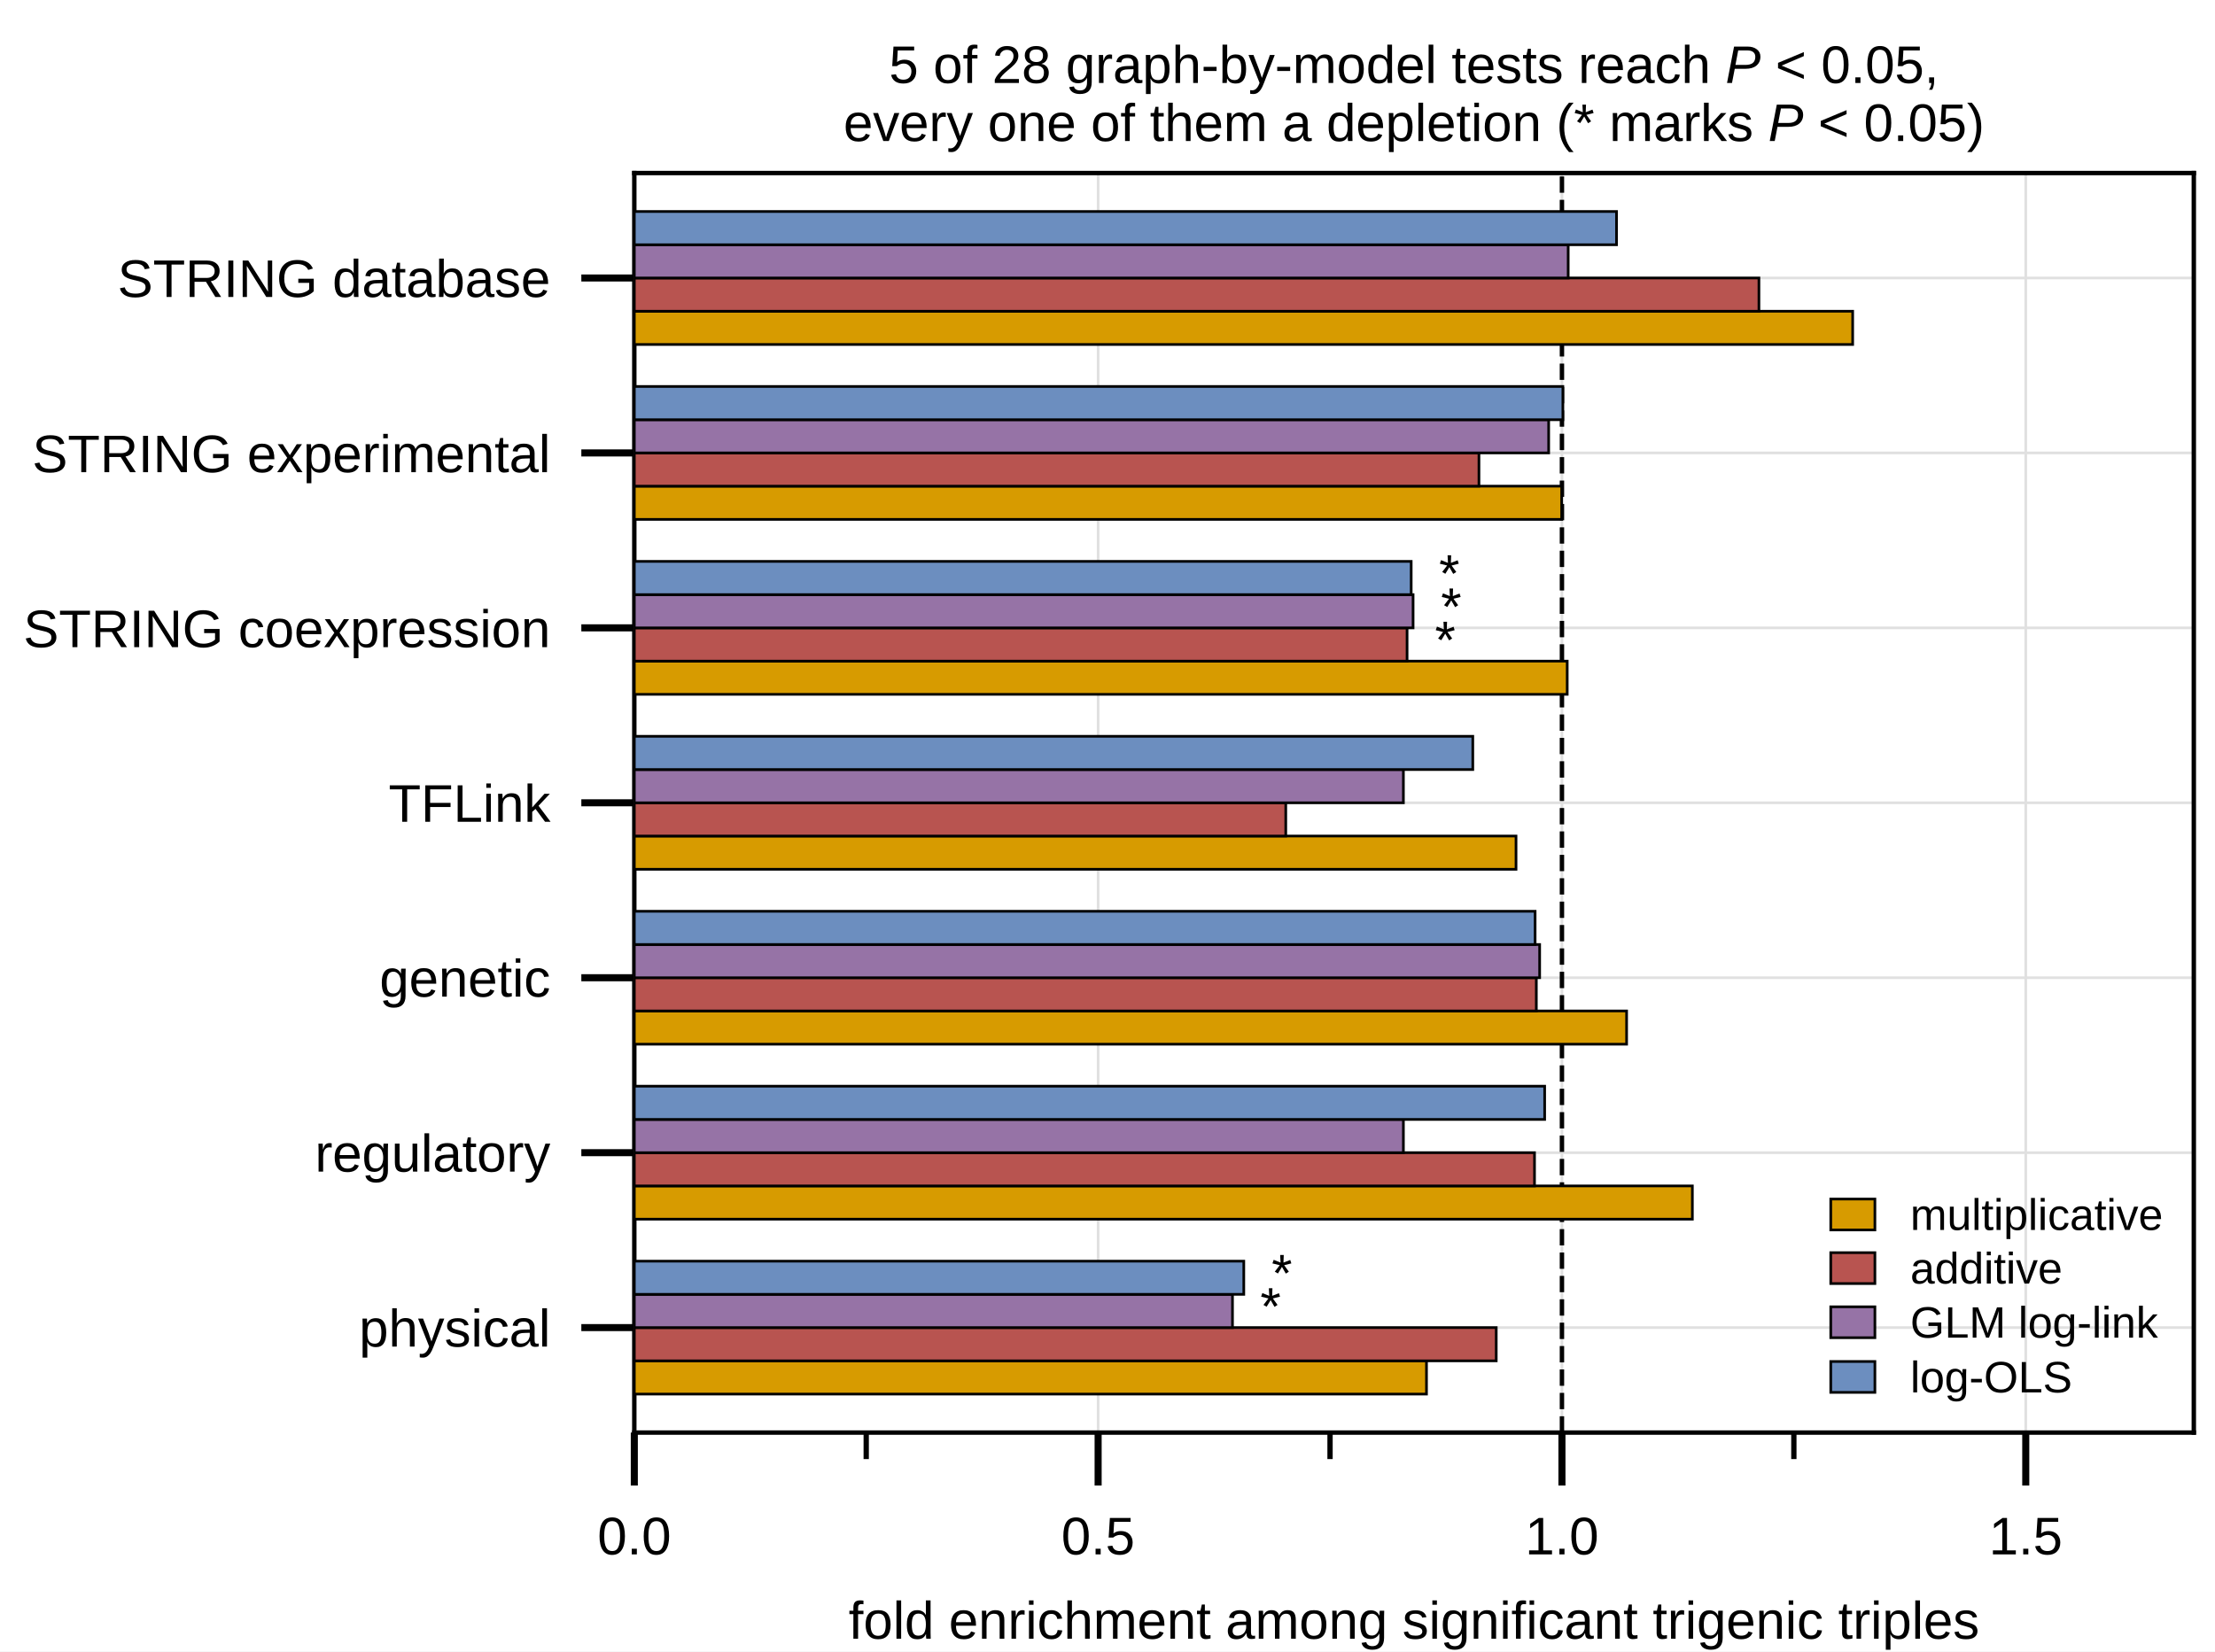
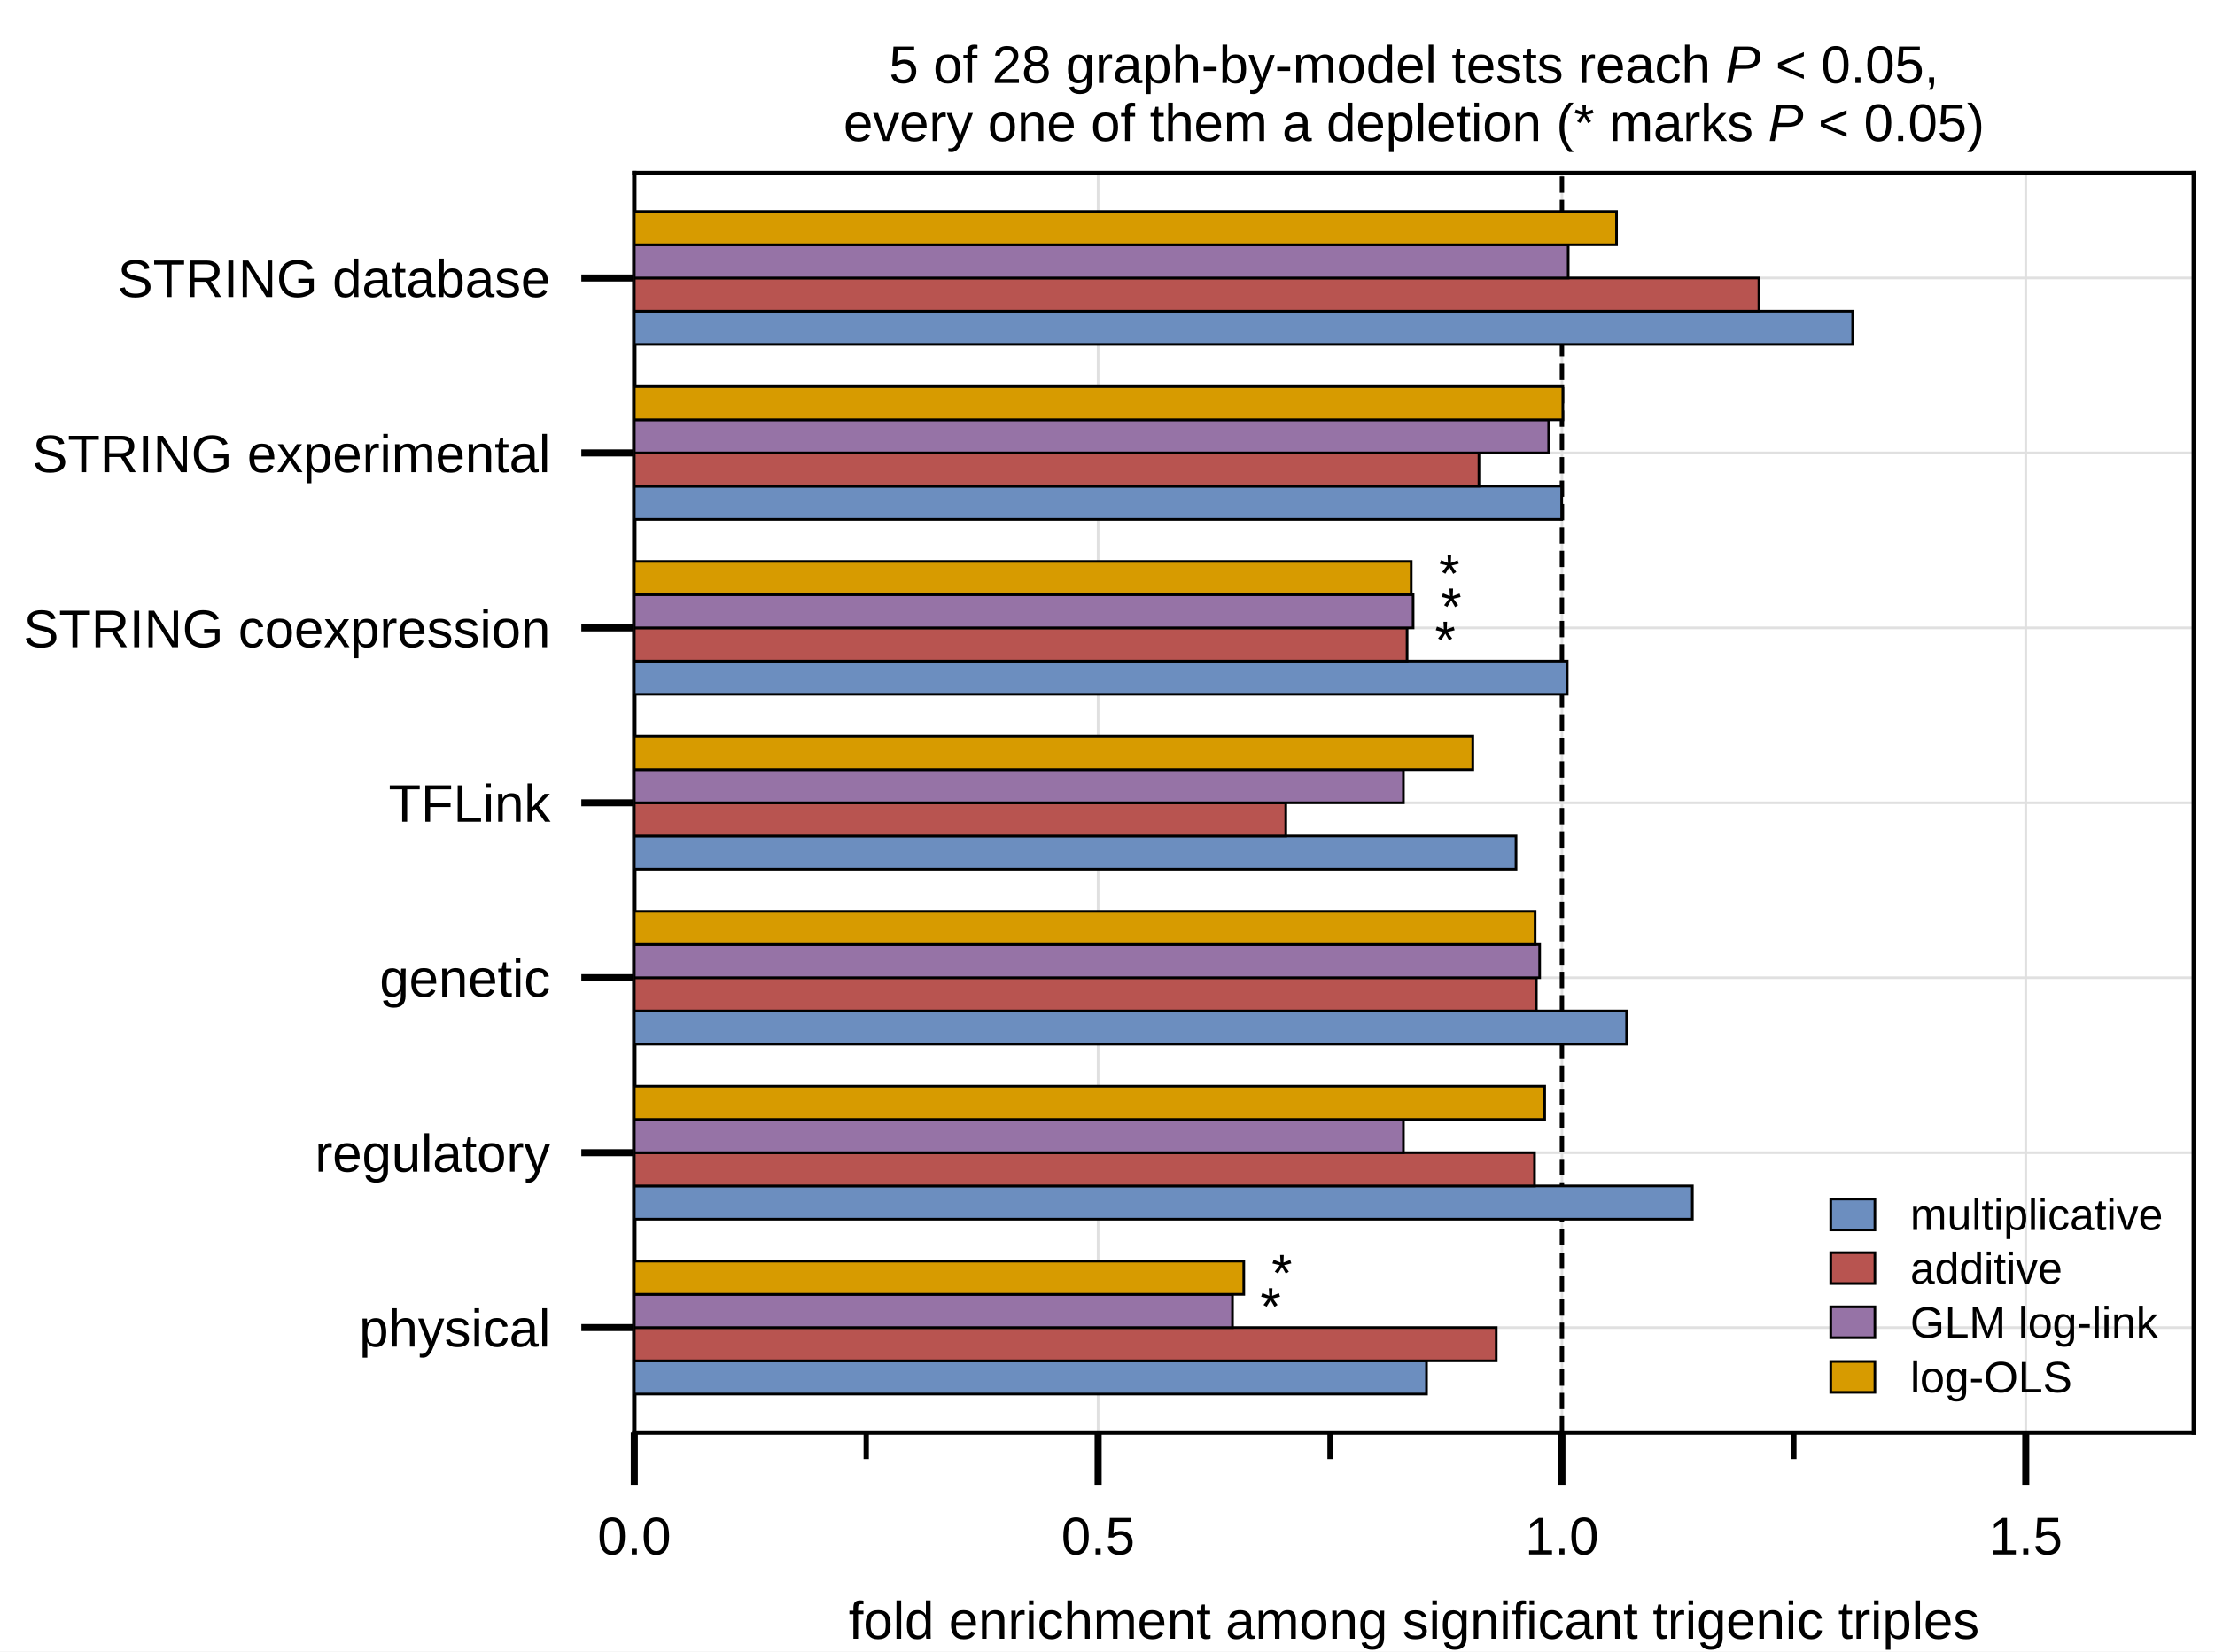
<svg xmlns="http://www.w3.org/2000/svg" xmlns:xlink="http://www.w3.org/1999/xlink" width="348.425" height="259.842" viewBox="0 0 348.425 259.842" version="1.1">
  <g transform="scale(1.388889)">
    <defs>
      <style type="text/css">*{stroke-linejoin: round; stroke-linecap: butt}</style>
    </defs>
    <g id="figure_1">
      <g id="patch_1">
        <path d="M 0 187.087  L 250.866 187.087  L 250.866 0  L 0 0  z " style="fill: #ffffff" />
      </g>
      <g id="axes_1">
        <g id="patch_2">
          <path d="M 71.84 162.288  L 248.466 162.288  L 248.466 19.602  L 71.84 19.602  z " style="fill: #ffffff" />
        </g>
        <g id="matplotlib.axis_1">
          <g id="xtick_1">
            <g id="line2d_1">
              <path d="M 71.84 162.288  L 71.84 19.602  " clip-path="url(#p7e4db192f9)" style="fill: none; stroke: #e0e0e0; stroke-width: 0.3; stroke-linecap: square" />
            </g>
            <g id="line2d_2">
              <defs>
                <path id="m21b7ddc6eb" d="M 0 0  L 0 6  " style="stroke: #000000; stroke-width: 0.8" />
              </defs>
              <g>
                <use xlink:href="#m21b7ddc6eb" x="71.84" y="162.288" style="stroke: #000000; stroke-width: 0.8" />
              </g>
            </g>
            <g id="text_1">
              <text style="font-size: 6px; font-family: 'Arial', 'Helvetica', 'DejaVu Sans', sans-serif; text-anchor: middle" x="71.84" y="176.083" transform="rotate(-0 71.84 176.0826)">0.0</text>
            </g>
          </g>
          <g id="xtick_2">
            <g id="line2d_3">
              <path d="M 124.371 162.288  L 124.371 19.602  " clip-path="url(#p7e4db192f9)" style="fill: none; stroke: #e0e0e0; stroke-width: 0.3; stroke-linecap: square" />
            </g>
            <g id="line2d_4">
              <g>
                <use xlink:href="#m21b7ddc6eb" x="124.371" y="162.288" style="stroke: #000000; stroke-width: 0.8" />
              </g>
            </g>
            <g id="text_2">
              <text style="font-size: 6px; font-family: 'Arial', 'Helvetica', 'DejaVu Sans', sans-serif; text-anchor: middle" x="124.371" y="176.083" transform="rotate(-0 124.3712 176.0826)">0.5</text>
            </g>
          </g>
          <g id="xtick_3">
            <g id="line2d_5">
              <path d="M 176.902 162.288  L 176.902 19.602  " clip-path="url(#p7e4db192f9)" style="fill: none; stroke: #e0e0e0; stroke-width: 0.3; stroke-linecap: square" />
            </g>
            <g id="line2d_6">
              <g>
                <use xlink:href="#m21b7ddc6eb" x="176.902" y="162.288" style="stroke: #000000; stroke-width: 0.8" />
              </g>
            </g>
            <g id="text_3">
              <text style="font-size: 6px; font-family: 'Arial', 'Helvetica', 'DejaVu Sans', sans-serif; text-anchor: middle" x="176.902" y="176.083" transform="rotate(-0 176.9023 176.0826)">1.0</text>
            </g>
          </g>
          <g id="xtick_4">
            <g id="line2d_7">
              <path d="M 229.433 162.288  L 229.433 19.602  " clip-path="url(#p7e4db192f9)" style="fill: none; stroke: #e0e0e0; stroke-width: 0.3; stroke-linecap: square" />
            </g>
            <g id="line2d_8">
              <g>
                <use xlink:href="#m21b7ddc6eb" x="229.433" y="162.288" style="stroke: #000000; stroke-width: 0.8" />
              </g>
            </g>
            <g id="text_4">
              <text style="font-size: 6px; font-family: 'Arial', 'Helvetica', 'DejaVu Sans', sans-serif; text-anchor: middle" x="229.433" y="176.083" transform="rotate(-0 229.4335 176.0826)">1.5</text>
            </g>
          </g>
          <g id="xtick_5">
            <g id="line2d_9">
              <defs>
                <path id="mb5b1b48d30" d="M 0 0  L 0 3  " style="stroke: #000000; stroke-width: 0.6" />
              </defs>
              <g>
                <use xlink:href="#mb5b1b48d30" x="98.106" y="162.288" style="stroke: #000000; stroke-width: 0.6" />
              </g>
            </g>
          </g>
          <g id="xtick_6">
            <g id="line2d_10">
              <g>
                <use xlink:href="#mb5b1b48d30" x="150.637" y="162.288" style="stroke: #000000; stroke-width: 0.6" />
              </g>
            </g>
          </g>
          <g id="xtick_7">
            <g id="line2d_11">
              <g>
                <use xlink:href="#mb5b1b48d30" x="203.168" y="162.288" style="stroke: #000000; stroke-width: 0.6" />
              </g>
            </g>
          </g>
          <g id="text_5">
            <text style="font-size: 6px; font-family: 'Arial', 'Helvetica', 'DejaVu Sans', sans-serif; text-anchor: middle" x="160.153" y="185.643" transform="rotate(-0 160.1531 185.6429)">fold enrichment among significant trigenic triples</text>
          </g>
        </g>
        <g id="matplotlib.axis_2">
          <g id="ytick_1">
            <g id="line2d_12">
              <path d="M 71.84 150.397  L 248.466 150.397  " clip-path="url(#p7e4db192f9)" style="fill: none; stroke: #e0e0e0; stroke-width: 0.3; stroke-linecap: square" />
            </g>
            <g id="line2d_13">
              <defs>
                <path id="mc2f5588d49" d="M 0 0  L -6 0  " style="stroke: #000000; stroke-width: 0.8" />
              </defs>
              <g>
                <use xlink:href="#mc2f5588d49" x="71.84" y="150.397" style="stroke: #000000; stroke-width: 0.8" />
              </g>
            </g>
            <g id="text_6">
              <text style="font-size: 6px; font-family: 'Arial', 'Helvetica', 'DejaVu Sans', sans-serif; text-anchor: end" x="62.34" y="152.545" transform="rotate(-0 62.34 152.5447)">physical</text>
            </g>
          </g>
          <g id="ytick_2">
            <g id="line2d_14">
              <path d="M 71.84 130.58  L 248.466 130.58  " clip-path="url(#p7e4db192f9)" style="fill: none; stroke: #e0e0e0; stroke-width: 0.3; stroke-linecap: square" />
            </g>
            <g id="line2d_15">
              <g>
                <use xlink:href="#mc2f5588d49" x="71.84" y="130.58" style="stroke: #000000; stroke-width: 0.8" />
              </g>
            </g>
            <g id="text_7">
              <text style="font-size: 6px; font-family: 'Arial', 'Helvetica', 'DejaVu Sans', sans-serif; text-anchor: end" x="62.34" y="132.727" transform="rotate(-0 62.34 132.7272)">regulatory</text>
            </g>
          </g>
          <g id="ytick_3">
            <g id="line2d_16">
              <path d="M 71.84 110.762  L 248.466 110.762  " clip-path="url(#p7e4db192f9)" style="fill: none; stroke: #e0e0e0; stroke-width: 0.3; stroke-linecap: square" />
            </g>
            <g id="line2d_17">
              <g>
                <use xlink:href="#mc2f5588d49" x="71.84" y="110.762" style="stroke: #000000; stroke-width: 0.8" />
              </g>
            </g>
            <g id="text_8">
              <text style="font-size: 6px; font-family: 'Arial', 'Helvetica', 'DejaVu Sans', sans-serif; text-anchor: end" x="62.34" y="112.91" transform="rotate(-0 62.34 112.9098)">genetic</text>
            </g>
          </g>
          <g id="ytick_4">
            <g id="line2d_18">
              <path d="M 71.84 90.945  L 248.466 90.945  " clip-path="url(#p7e4db192f9)" style="fill: none; stroke: #e0e0e0; stroke-width: 0.3; stroke-linecap: square" />
            </g>
            <g id="line2d_19">
              <g>
                <use xlink:href="#mc2f5588d49" x="71.84" y="90.945" style="stroke: #000000; stroke-width: 0.8" />
              </g>
            </g>
            <g id="text_9">
              <text style="font-size: 6px; font-family: 'Arial', 'Helvetica', 'DejaVu Sans', sans-serif; text-anchor: end" x="62.34" y="93.092" transform="rotate(-0 62.34 93.09228)">TFLink</text>
            </g>
          </g>
          <g id="ytick_5">
            <g id="line2d_20">
              <path d="M 71.84 71.127  L 248.466 71.127  " clip-path="url(#p7e4db192f9)" style="fill: none; stroke: #e0e0e0; stroke-width: 0.3; stroke-linecap: square" />
            </g>
            <g id="line2d_21">
              <g>
                <use xlink:href="#mc2f5588d49" x="71.84" y="71.127" style="stroke: #000000; stroke-width: 0.8" />
              </g>
            </g>
            <g id="text_10">
              <text style="font-size: 6px; font-family: 'Arial', 'Helvetica', 'DejaVu Sans', sans-serif; text-anchor: end" x="62.34" y="73.311" transform="rotate(-0 62.34 73.31136)">STRING coexpression</text>
            </g>
          </g>
          <g id="ytick_6">
            <g id="line2d_22">
              <path d="M 71.84 51.31  L 248.466 51.31  " clip-path="url(#p7e4db192f9)" style="fill: none; stroke: #e0e0e0; stroke-width: 0.3; stroke-linecap: square" />
            </g>
            <g id="line2d_23">
              <g>
                <use xlink:href="#mc2f5588d49" x="71.84" y="51.31" style="stroke: #000000; stroke-width: 0.8" />
              </g>
            </g>
            <g id="text_11">
              <text style="font-size: 6px; font-family: 'Arial', 'Helvetica', 'DejaVu Sans', sans-serif; text-anchor: end" x="62.34" y="53.494" transform="rotate(-0 62.34 53.49388)">STRING experimental</text>
            </g>
          </g>
          <g id="ytick_7">
            <g id="line2d_24">
              <path d="M 71.84 31.492  L 248.466 31.492  " clip-path="url(#p7e4db192f9)" style="fill: none; stroke: #e0e0e0; stroke-width: 0.3; stroke-linecap: square" />
            </g>
            <g id="line2d_25">
              <g>
                <use xlink:href="#mc2f5588d49" x="71.84" y="31.492" style="stroke: #000000; stroke-width: 0.8" />
              </g>
            </g>
            <g id="text_12">
              <text style="font-size: 6px; font-family: 'Arial', 'Helvetica', 'DejaVu Sans', sans-serif; text-anchor: end" x="62.34" y="33.64" transform="rotate(-0 62.34 33.63983)">STRING database</text>
            </g>
          </g>
        </g>
        <g id="line2d_26">
          <path d="M 176.902 162.288  L 176.902 19.602  " clip-path="url(#p7e4db192f9)" style="fill: none; stroke-dasharray: 1.85,0.8; stroke-dashoffset: 0; stroke: #000000; stroke-width: 0.5" />
        </g>
        <g id="patch_3">
          <path d="M 71.84 162.288  L 71.84 19.602  " style="fill: none; stroke: #000000; stroke-width: 0.5; stroke-linejoin: miter; stroke-linecap: square" />
        </g>
        <g id="patch_4">
          <path d="M 248.466 162.288  L 248.466 19.602  " style="fill: none; stroke: #000000; stroke-width: 0.5; stroke-linejoin: miter; stroke-linecap: square" />
        </g>
        <g id="patch_5">
          <path d="M 71.84 162.288  L 248.466 162.288  " style="fill: none; stroke: #000000; stroke-width: 0.5; stroke-linejoin: miter; stroke-linecap: square" />
        </g>
        <g id="patch_6">
          <path d="M 71.84 19.602  L 248.466 19.602  " style="fill: none; stroke: #000000; stroke-width: 0.5; stroke-linejoin: miter; stroke-linecap: square" />
        </g>
        <g id="patch_7">
-           <path d="M 71.84 157.928  L 161.561 157.928  L 161.561 154.163  L 71.84 154.163  z " clip-path="url(#p7e4db192f9)" style="fill: #d79b00; stroke: #000000; stroke-width: 0.3; stroke-linejoin: miter" />
+           <path d="M 71.84 157.928  L 161.561 157.928  L 161.561 154.163  L 71.84 154.163  z " clip-path="url(#p7e4db192f9)" style="fill: #6c8ebf; stroke: #000000; stroke-width: 0.3; stroke-linejoin: miter" />
        </g>
        <g id="patch_8">
-           <path d="M 71.84 138.111  L 191.673 138.111  L 191.673 134.345  L 71.84 134.345  z " clip-path="url(#p7e4db192f9)" style="fill: #d79b00; stroke: #000000; stroke-width: 0.3; stroke-linejoin: miter" />
+           <path d="M 71.84 138.111  L 191.673 138.111  L 191.673 134.345  L 71.84 134.345  z " clip-path="url(#p7e4db192f9)" style="fill: #6c8ebf; stroke: #000000; stroke-width: 0.3; stroke-linejoin: miter" />
        </g>
        <g id="patch_9">
-           <path d="M 71.84 118.293  L 184.225 118.293  L 184.225 114.528  L 71.84 114.528  z " clip-path="url(#p7e4db192f9)" style="fill: #d79b00; stroke: #000000; stroke-width: 0.3; stroke-linejoin: miter" />
+           <path d="M 71.84 118.293  L 184.225 118.293  L 184.225 114.528  L 71.84 114.528  z " clip-path="url(#p7e4db192f9)" style="fill: #6c8ebf; stroke: #000000; stroke-width: 0.3; stroke-linejoin: miter" />
        </g>
        <g id="patch_10">
-           <path d="M 71.84 98.476  L 171.701 98.476  L 171.701 94.71  L 71.84 94.71  z " clip-path="url(#p7e4db192f9)" style="fill: #d79b00; stroke: #000000; stroke-width: 0.3; stroke-linejoin: miter" />
+           <path d="M 71.84 98.476  L 171.701 98.476  L 171.701 94.71  L 71.84 94.71  z " clip-path="url(#p7e4db192f9)" style="fill: #6c8ebf; stroke: #000000; stroke-width: 0.3; stroke-linejoin: miter" />
        </g>
        <g id="patch_11">
-           <path d="M 71.84 78.658  L 177.499 78.658  L 177.499 74.893  L 71.84 74.893  z " clip-path="url(#p7e4db192f9)" style="fill: #d79b00; stroke: #000000; stroke-width: 0.3; stroke-linejoin: miter" />
+           <path d="M 71.84 78.658  L 177.499 78.658  L 177.499 74.893  L 71.84 74.893  z " clip-path="url(#p7e4db192f9)" style="fill: #6c8ebf; stroke: #000000; stroke-width: 0.3; stroke-linejoin: miter" />
        </g>
        <g id="patch_12">
-           <path d="M 71.84 58.841  L 176.871 58.841  L 176.871 55.075  L 71.84 55.075  z " clip-path="url(#p7e4db192f9)" style="fill: #d79b00; stroke: #000000; stroke-width: 0.3; stroke-linejoin: miter" />
+           <path d="M 71.84 58.841  L 176.871 58.841  L 176.871 55.075  L 71.84 55.075  z " clip-path="url(#p7e4db192f9)" style="fill: #6c8ebf; stroke: #000000; stroke-width: 0.3; stroke-linejoin: miter" />
        </g>
        <g id="patch_13">
-           <path d="M 71.84 39.023  L 209.829 39.023  L 209.829 35.258  L 71.84 35.258  z " clip-path="url(#p7e4db192f9)" style="fill: #d79b00; stroke: #000000; stroke-width: 0.3; stroke-linejoin: miter" />
+           <path d="M 71.84 39.023  L 209.829 39.023  L 209.829 35.258  L 71.84 35.258  z " clip-path="url(#p7e4db192f9)" style="fill: #6c8ebf; stroke: #000000; stroke-width: 0.3; stroke-linejoin: miter" />
        </g>
        <g id="patch_14">
          <path d="M 71.84 154.163  L 169.46 154.163  L 169.46 150.397  L 71.84 150.397  z " clip-path="url(#p7e4db192f9)" style="fill: #b85450; stroke: #000000; stroke-width: 0.3; stroke-linejoin: miter" />
        </g>
        <g id="patch_15">
          <path d="M 71.84 134.345  L 173.795 134.345  L 173.795 130.58  L 71.84 130.58  z " clip-path="url(#p7e4db192f9)" style="fill: #b85450; stroke: #000000; stroke-width: 0.3; stroke-linejoin: miter" />
        </g>
        <g id="patch_16">
          <path d="M 71.84 114.528  L 174.001 114.528  L 174.001 110.762  L 71.84 110.762  z " clip-path="url(#p7e4db192f9)" style="fill: #b85450; stroke: #000000; stroke-width: 0.3; stroke-linejoin: miter" />
        </g>
        <g id="patch_17">
          <path d="M 71.84 94.71  L 145.623 94.71  L 145.623 90.945  L 71.84 90.945  z " clip-path="url(#p7e4db192f9)" style="fill: #b85450; stroke: #000000; stroke-width: 0.3; stroke-linejoin: miter" />
        </g>
        <g id="patch_18">
          <path d="M 71.84 74.893  L 159.362 74.893  L 159.362 71.127  L 71.84 71.127  z " clip-path="url(#p7e4db192f9)" style="fill: #b85450; stroke: #000000; stroke-width: 0.3; stroke-linejoin: miter" />
        </g>
        <g id="patch_19">
          <path d="M 71.84 55.075  L 167.503 55.075  L 167.503 51.31  L 71.84 51.31  z " clip-path="url(#p7e4db192f9)" style="fill: #b85450; stroke: #000000; stroke-width: 0.3; stroke-linejoin: miter" />
        </g>
        <g id="patch_20">
          <path d="M 71.84 35.258  L 199.213 35.258  L 199.213 31.492  L 71.84 31.492  z " clip-path="url(#p7e4db192f9)" style="fill: #b85450; stroke: #000000; stroke-width: 0.3; stroke-linejoin: miter" />
        </g>
        <g id="text_13">
          <text style="font-size: 6px; font-family: 'Arial', 'Helvetica', 'DejaVu Sans', sans-serif; text-anchor: start" x="162.514" y="74.561" transform="rotate(-0 162.5137 74.56121)">*</text>
        </g>
        <g id="patch_21">
          <path d="M 71.84 150.397  L 139.588 150.397  L 139.588 146.632  L 71.84 146.632  z " clip-path="url(#p7e4db192f9)" style="fill: #9673a6; stroke: #000000; stroke-width: 0.3; stroke-linejoin: miter" />
        </g>
        <g id="patch_22">
          <path d="M 71.84 130.58  L 158.945 130.58  L 158.945 126.815  L 71.84 126.815  z " clip-path="url(#p7e4db192f9)" style="fill: #9673a6; stroke: #000000; stroke-width: 0.3; stroke-linejoin: miter" />
        </g>
        <g id="patch_23">
          <path d="M 71.84 110.762  L 174.377 110.762  L 174.377 106.997  L 71.84 106.997  z " clip-path="url(#p7e4db192f9)" style="fill: #9673a6; stroke: #000000; stroke-width: 0.3; stroke-linejoin: miter" />
        </g>
        <g id="patch_24">
          <path d="M 71.84 90.945  L 158.945 90.945  L 158.945 87.18  L 71.84 87.18  z " clip-path="url(#p7e4db192f9)" style="fill: #9673a6; stroke: #000000; stroke-width: 0.3; stroke-linejoin: miter" />
        </g>
        <g id="patch_25">
          <path d="M 71.84 71.127  L 160.043 71.127  L 160.043 67.362  L 71.84 67.362  z " clip-path="url(#p7e4db192f9)" style="fill: #9673a6; stroke: #000000; stroke-width: 0.3; stroke-linejoin: miter" />
        </g>
        <g id="patch_26">
          <path d="M 71.84 51.31  L 175.398 51.31  L 175.398 47.545  L 71.84 47.545  z " clip-path="url(#p7e4db192f9)" style="fill: #9673a6; stroke: #000000; stroke-width: 0.3; stroke-linejoin: miter" />
        </g>
        <g id="patch_27">
          <path d="M 71.84 31.492  L 177.61 31.492  L 177.61 27.727  L 71.84 27.727  z " clip-path="url(#p7e4db192f9)" style="fill: #9673a6; stroke: #000000; stroke-width: 0.3; stroke-linejoin: miter" />
        </g>
        <g id="text_14">
          <text style="font-size: 6px; font-family: 'Arial', 'Helvetica', 'DejaVu Sans', sans-serif; text-anchor: start" x="142.74" y="150.066" transform="rotate(-0 142.74 150.0658)">*</text>
        </g>
        <g id="text_15">
          <text style="font-size: 6px; font-family: 'Arial', 'Helvetica', 'DejaVu Sans', sans-serif; text-anchor: start" x="163.195" y="70.796" transform="rotate(-0 163.1945 70.79588)">*</text>
        </g>
        <g id="patch_28">
-           <path d="M 71.84 146.632  L 140.868 146.632  L 140.868 142.867  L 71.84 142.867  z " clip-path="url(#p7e4db192f9)" style="fill: #6c8ebf; stroke: #000000; stroke-width: 0.3; stroke-linejoin: miter" />
+           <path d="M 71.84 146.632  L 140.868 146.632  L 140.868 142.867  L 71.84 142.867  z " clip-path="url(#p7e4db192f9)" style="fill: #d79b00; stroke: #000000; stroke-width: 0.3; stroke-linejoin: miter" />
        </g>
        <g id="patch_29">
-           <path d="M 71.84 126.815  L 174.945 126.815  L 174.945 123.049  L 71.84 123.049  z " clip-path="url(#p7e4db192f9)" style="fill: #6c8ebf; stroke: #000000; stroke-width: 0.3; stroke-linejoin: miter" />
+           <path d="M 71.84 126.815  L 174.945 126.815  L 174.945 123.049  L 71.84 123.049  z " clip-path="url(#p7e4db192f9)" style="fill: #d79b00; stroke: #000000; stroke-width: 0.3; stroke-linejoin: miter" />
        </g>
        <g id="patch_30">
-           <path d="M 71.84 106.997  L 173.863 106.997  L 173.863 103.232  L 71.84 103.232  z " clip-path="url(#p7e4db192f9)" style="fill: #6c8ebf; stroke: #000000; stroke-width: 0.3; stroke-linejoin: miter" />
+           <path d="M 71.84 106.997  L 173.863 106.997  L 173.863 103.232  L 71.84 103.232  z " clip-path="url(#p7e4db192f9)" style="fill: #d79b00; stroke: #000000; stroke-width: 0.3; stroke-linejoin: miter" />
        </g>
        <g id="patch_31">
-           <path d="M 71.84 87.18  L 166.805 87.18  L 166.805 83.414  L 71.84 83.414  z " clip-path="url(#p7e4db192f9)" style="fill: #6c8ebf; stroke: #000000; stroke-width: 0.3; stroke-linejoin: miter" />
+           <path d="M 71.84 87.18  L 166.805 87.18  L 166.805 83.414  L 71.84 83.414  z " clip-path="url(#p7e4db192f9)" style="fill: #d79b00; stroke: #000000; stroke-width: 0.3; stroke-linejoin: miter" />
        </g>
        <g id="patch_32">
-           <path d="M 71.84 67.362  L 159.828 67.362  L 159.828 63.597  L 71.84 63.597  z " clip-path="url(#p7e4db192f9)" style="fill: #6c8ebf; stroke: #000000; stroke-width: 0.3; stroke-linejoin: miter" />
+           <path d="M 71.84 67.362  L 159.828 67.362  L 159.828 63.597  L 71.84 63.597  z " clip-path="url(#p7e4db192f9)" style="fill: #d79b00; stroke: #000000; stroke-width: 0.3; stroke-linejoin: miter" />
        </g>
        <g id="patch_33">
-           <path d="M 71.84 47.545  L 177.007 47.545  L 177.007 43.779  L 71.84 43.779  z " clip-path="url(#p7e4db192f9)" style="fill: #6c8ebf; stroke: #000000; stroke-width: 0.3; stroke-linejoin: miter" />
+           <path d="M 71.84 47.545  L 177.007 47.545  L 177.007 43.779  L 71.84 43.779  z " clip-path="url(#p7e4db192f9)" style="fill: #d79b00; stroke: #000000; stroke-width: 0.3; stroke-linejoin: miter" />
        </g>
        <g id="patch_34">
-           <path d="M 71.84 27.727  L 183.084 27.727  L 183.084 23.962  L 71.84 23.962  z " clip-path="url(#p7e4db192f9)" style="fill: #6c8ebf; stroke: #000000; stroke-width: 0.3; stroke-linejoin: miter" />
+           <path d="M 71.84 27.727  L 183.084 27.727  L 183.084 23.962  L 71.84 23.962  z " clip-path="url(#p7e4db192f9)" style="fill: #d79b00; stroke: #000000; stroke-width: 0.3; stroke-linejoin: miter" />
        </g>
        <g id="text_16">
          <text style="font-size: 6px; font-family: 'Arial', 'Helvetica', 'DejaVu Sans', sans-serif; text-anchor: start" x="144.02" y="146.3" transform="rotate(-0 144.0196 146.3005)">*</text>
        </g>
        <g id="text_17">
          <text style="font-size: 6px; font-family: 'Arial', 'Helvetica', 'DejaVu Sans', sans-serif; text-anchor: start" x="162.98" y="67.031" transform="rotate(-0 162.9797 67.03056)">*</text>
        </g>
        <g id="text_18">
          <g transform="translate(100.6931 10.026)">
            <text>
              <tspan x="0" y="-0.625" style="font-size: 6px; font-family: 'Arial'">5</tspan>
              <tspan x="3.337" y="-0.625" style="font-size: 6px; font-family: 'Arial'"> </tspan>
              <tspan x="5.004" y="-0.625" style="font-size: 6px; font-family: 'Arial'">o</tspan>
              <tspan x="8.341" y="-0.625" style="font-size: 6px; font-family: 'Arial'">f</tspan>
              <tspan x="10.008" y="-0.625" style="font-size: 6px; font-family: 'Arial'"> </tspan>
              <tspan x="11.675" y="-0.625" style="font-size: 6px; font-family: 'Arial'">2</tspan>
              <tspan x="15.012" y="-0.625" style="font-size: 6px; font-family: 'Arial'">8</tspan>
              <tspan x="18.349" y="-0.625" style="font-size: 6px; font-family: 'Arial'"> </tspan>
              <tspan x="20.016" y="-0.625" style="font-size: 6px; font-family: 'Arial'">g</tspan>
              <tspan x="23.353" y="-0.625" style="font-size: 6px; font-family: 'Arial'">r</tspan>
              <tspan x="25.351" y="-0.625" style="font-size: 6px; font-family: 'Arial'">a</tspan>
              <tspan x="28.688" y="-0.625" style="font-size: 6px; font-family: 'Arial'">p</tspan>
              <tspan x="32.024" y="-0.625" style="font-size: 6px; font-family: 'Arial'">h</tspan>
              <tspan x="35.361" y="-0.625" style="font-size: 6px; font-family: 'Arial'">-</tspan>
              <tspan x="37.359" y="-0.625" style="font-size: 6px; font-family: 'Arial'">b</tspan>
              <tspan x="40.696" y="-0.625" style="font-size: 6px; font-family: 'Arial'">y</tspan>
              <tspan x="43.696" y="-0.625" style="font-size: 6px; font-family: 'Arial'">-</tspan>
              <tspan x="45.694" y="-0.625" style="font-size: 6px; font-family: 'Arial'">m</tspan>
              <tspan x="50.692" y="-0.625" style="font-size: 6px; font-family: 'Arial'">o</tspan>
              <tspan x="54.029" y="-0.625" style="font-size: 6px; font-family: 'Arial'">d</tspan>
              <tspan x="57.366" y="-0.625" style="font-size: 6px; font-family: 'Arial'">e</tspan>
              <tspan x="60.703" y="-0.625" style="font-size: 6px; font-family: 'Arial'">l</tspan>
              <tspan x="62.036" y="-0.625" style="font-size: 6px; font-family: 'Arial'"> </tspan>
              <tspan x="63.703" y="-0.625" style="font-size: 6px; font-family: 'Arial'">t</tspan>
              <tspan x="65.37" y="-0.625" style="font-size: 6px; font-family: 'Arial'">e</tspan>
              <tspan x="68.707" y="-0.625" style="font-size: 6px; font-family: 'Arial'">s</tspan>
              <tspan x="71.707" y="-0.625" style="font-size: 6px; font-family: 'Arial'">t</tspan>
              <tspan x="73.374" y="-0.625" style="font-size: 6px; font-family: 'Arial'">s</tspan>
              <tspan x="76.374" y="-0.625" style="font-size: 6px; font-family: 'Arial'"> </tspan>
              <tspan x="78.041" y="-0.625" style="font-size: 6px; font-family: 'Arial'">r</tspan>
              <tspan x="80.039" y="-0.625" style="font-size: 6px; font-family: 'Arial'">e</tspan>
              <tspan x="83.376" y="-0.625" style="font-size: 6px; font-family: 'Arial'">a</tspan>
              <tspan x="86.713" y="-0.625" style="font-size: 6px; font-family: 'Arial'">c</tspan>
              <tspan x="89.713" y="-0.625" style="font-size: 6px; font-family: 'Arial'">h</tspan>
              <tspan x="93.05" y="-0.625" style="font-size: 6px; font-family: 'Arial'"> </tspan>
              <tspan x="98.719" y="-0.625" style="font-size: 6px; font-family: 'Arial'"> </tspan>
              <tspan x="100.386" y="-0.625" style="font-size: 6px; font-family: 'Arial'">&lt;</tspan>
              <tspan x="103.89" y="-0.625" style="font-size: 6px; font-family: 'Arial'"> </tspan>
              <tspan x="105.557" y="-0.625" style="font-size: 6px; font-family: 'Arial'">0</tspan>
              <tspan x="108.894" y="-0.625" style="font-size: 6px; font-family: 'Arial'">.</tspan>
              <tspan x="110.561" y="-0.625" style="font-size: 6px; font-family: 'Arial'">0</tspan>
              <tspan x="113.897" y="-0.625" style="font-size: 6px; font-family: 'Arial'">5</tspan>
              <tspan x="117.234" y="-0.625" style="font-size: 6px; font-family: 'Arial'">,</tspan>
              <tspan x="94.717" y="-0.625" style="font-style: italic; font-size: 6px; font-family: 'Arial'">P</tspan>
            </text>
          </g>
          <g transform="translate(95.53307 16.602)">
            <text>
              <tspan x="0" y="-0.625" style="font-size: 6px; font-family: 'Arial'">e</tspan>
              <tspan x="3.337" y="-0.625" style="font-size: 6px; font-family: 'Arial'">v</tspan>
              <tspan x="6.337" y="-0.625" style="font-size: 6px; font-family: 'Arial'">e</tspan>
              <tspan x="9.674" y="-0.625" style="font-size: 6px; font-family: 'Arial'">r</tspan>
              <tspan x="11.672" y="-0.625" style="font-size: 6px; font-family: 'Arial'">y</tspan>
              <tspan x="14.672" y="-0.625" style="font-size: 6px; font-family: 'Arial'"> </tspan>
              <tspan x="16.339" y="-0.625" style="font-size: 6px; font-family: 'Arial'">o</tspan>
              <tspan x="19.676" y="-0.625" style="font-size: 6px; font-family: 'Arial'">n</tspan>
              <tspan x="23.013" y="-0.625" style="font-size: 6px; font-family: 'Arial'">e</tspan>
              <tspan x="26.35" y="-0.625" style="font-size: 6px; font-family: 'Arial'"> </tspan>
              <tspan x="28.017" y="-0.625" style="font-size: 6px; font-family: 'Arial'">o</tspan>
              <tspan x="31.354" y="-0.625" style="font-size: 6px; font-family: 'Arial'">f</tspan>
              <tspan x="33.021" y="-0.625" style="font-size: 6px; font-family: 'Arial'"> </tspan>
              <tspan x="34.688" y="-0.625" style="font-size: 6px; font-family: 'Arial'">t</tspan>
              <tspan x="36.354" y="-0.625" style="font-size: 6px; font-family: 'Arial'">h</tspan>
              <tspan x="39.691" y="-0.625" style="font-size: 6px; font-family: 'Arial'">e</tspan>
              <tspan x="43.028" y="-0.625" style="font-size: 6px; font-family: 'Arial'">m</tspan>
              <tspan x="48.026" y="-0.625" style="font-size: 6px; font-family: 'Arial'"> </tspan>
              <tspan x="49.693" y="-0.625" style="font-size: 6px; font-family: 'Arial'">a</tspan>
              <tspan x="53.03" y="-0.625" style="font-size: 6px; font-family: 'Arial'"> </tspan>
              <tspan x="54.697" y="-0.625" style="font-size: 6px; font-family: 'Arial'">d</tspan>
              <tspan x="58.034" y="-0.625" style="font-size: 6px; font-family: 'Arial'">e</tspan>
              <tspan x="61.371" y="-0.625" style="font-size: 6px; font-family: 'Arial'">p</tspan>
              <tspan x="64.708" y="-0.625" style="font-size: 6px; font-family: 'Arial'">l</tspan>
              <tspan x="66.041" y="-0.625" style="font-size: 6px; font-family: 'Arial'">e</tspan>
              <tspan x="69.378" y="-0.625" style="font-size: 6px; font-family: 'Arial'">t</tspan>
              <tspan x="71.045" y="-0.625" style="font-size: 6px; font-family: 'Arial'">i</tspan>
              <tspan x="72.378" y="-0.625" style="font-size: 6px; font-family: 'Arial'">o</tspan>
              <tspan x="75.715" y="-0.625" style="font-size: 6px; font-family: 'Arial'">n</tspan>
              <tspan x="79.052" y="-0.625" style="font-size: 6px; font-family: 'Arial'"> </tspan>
              <tspan x="80.719" y="-0.625" style="font-size: 6px; font-family: 'Arial'">(</tspan>
              <tspan x="82.717" y="-0.625" style="font-size: 6px; font-family: 'Arial'">*</tspan>
              <tspan x="85.052" y="-0.625" style="font-size: 6px; font-family: 'Arial'"> </tspan>
              <tspan x="86.719" y="-0.625" style="font-size: 6px; font-family: 'Arial'">m</tspan>
              <tspan x="91.717" y="-0.625" style="font-size: 6px; font-family: 'Arial'">a</tspan>
              <tspan x="95.054" y="-0.625" style="font-size: 6px; font-family: 'Arial'">r</tspan>
              <tspan x="97.052" y="-0.625" style="font-size: 6px; font-family: 'Arial'">k</tspan>
              <tspan x="100.052" y="-0.625" style="font-size: 6px; font-family: 'Arial'">s</tspan>
              <tspan x="103.052" y="-0.625" style="font-size: 6px; font-family: 'Arial'"> </tspan>
              <tspan x="108.721" y="-0.625" style="font-size: 6px; font-family: 'Arial'"> </tspan>
              <tspan x="110.388" y="-0.625" style="font-size: 6px; font-family: 'Arial'">&lt;</tspan>
              <tspan x="113.892" y="-0.625" style="font-size: 6px; font-family: 'Arial'"> </tspan>
              <tspan x="115.559" y="-0.625" style="font-size: 6px; font-family: 'Arial'">0</tspan>
              <tspan x="118.896" y="-0.625" style="font-size: 6px; font-family: 'Arial'">.</tspan>
              <tspan x="120.562" y="-0.625" style="font-size: 6px; font-family: 'Arial'">0</tspan>
              <tspan x="123.899" y="-0.625" style="font-size: 6px; font-family: 'Arial'">5</tspan>
              <tspan x="127.236" y="-0.625" style="font-size: 6px; font-family: 'Arial'">)</tspan>
              <tspan x="104.719" y="-0.625" style="font-style: italic; font-size: 6px; font-family: 'Arial'">P</tspan>
            </text>
          </g>
        </g>
        <g id="legend_1">
          <g id="patch_35">
-             <path d="M 207.347 139.334  L 212.347 139.334  L 212.347 135.834  L 207.347 135.834  z " style="fill: #d79b00; stroke: #000000; stroke-width: 0.3; stroke-linejoin: miter" />
+             <path d="M 207.347 139.334  L 212.347 139.334  L 212.347 135.834  L 207.347 135.834  z " style="fill: #6c8ebf; stroke: #000000; stroke-width: 0.3; stroke-linejoin: miter" />
          </g>
          <g id="text_19">
            <text style="font-size: 5px; font-family: 'Arial', 'Helvetica', 'DejaVu Sans', sans-serif; text-anchor: start" x="216.347" y="139.334" transform="rotate(-0 216.3466 139.334)">multiplicative</text>
          </g>
          <g id="patch_36">
            <path d="M 207.347 145.407  L 212.347 145.407  L 212.347 141.907  L 207.347 141.907  z " style="fill: #b85450; stroke: #000000; stroke-width: 0.3; stroke-linejoin: miter" />
          </g>
          <g id="text_20">
            <text style="font-size: 5px; font-family: 'Arial', 'Helvetica', 'DejaVu Sans', sans-serif; text-anchor: start" x="216.347" y="145.407" transform="rotate(-0 216.3466 145.4066)">additive</text>
          </g>
          <g id="patch_37">
            <path d="M 207.347 151.54  L 212.347 151.54  L 212.347 148.04  L 207.347 148.04  z " style="fill: #9673a6; stroke: #000000; stroke-width: 0.3; stroke-linejoin: miter" />
          </g>
          <g id="text_21">
            <text style="font-size: 5px; font-family: 'Arial', 'Helvetica', 'DejaVu Sans', sans-serif; text-anchor: start" x="216.347" y="151.54" transform="rotate(-0 216.3466 151.5402)">GLM log-link</text>
          </g>
          <g id="patch_38">
-             <path d="M 207.347 157.736  L 212.347 157.736  L 212.347 154.236  L 207.347 154.236  z " style="fill: #6c8ebf; stroke: #000000; stroke-width: 0.3; stroke-linejoin: miter" />
+             <path d="M 207.347 157.736  L 212.347 157.736  L 212.347 154.236  L 207.347 154.236  z " style="fill: #d79b00; stroke: #000000; stroke-width: 0.3; stroke-linejoin: miter" />
          </g>
          <g id="text_22">
            <text style="font-size: 5px; font-family: 'Arial', 'Helvetica', 'DejaVu Sans', sans-serif; text-anchor: start" x="216.347" y="157.736" transform="rotate(-0 216.3466 157.7355)">log-OLS</text>
          </g>
        </g>
      </g>
    </g>
    <defs>
      <clipPath id="p7e4db192f9">
        <rect x="71.84" y="19.602" width="176.626" height="142.686" />
      </clipPath>
    </defs>
  </g>
</svg>
